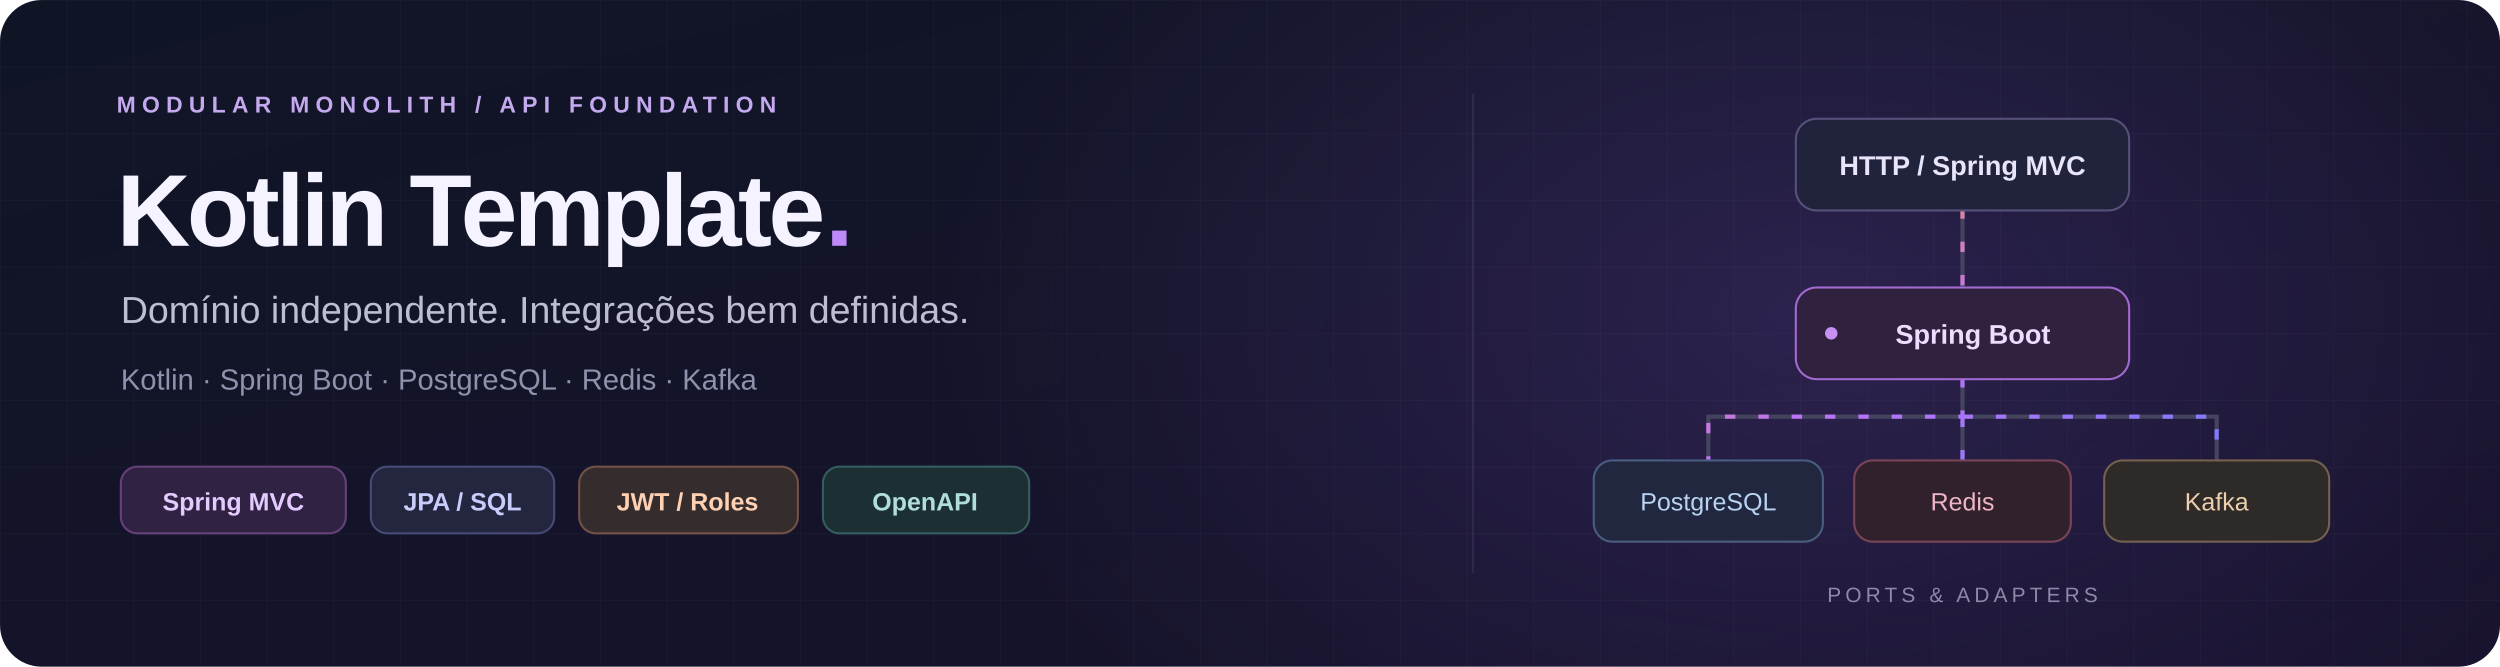
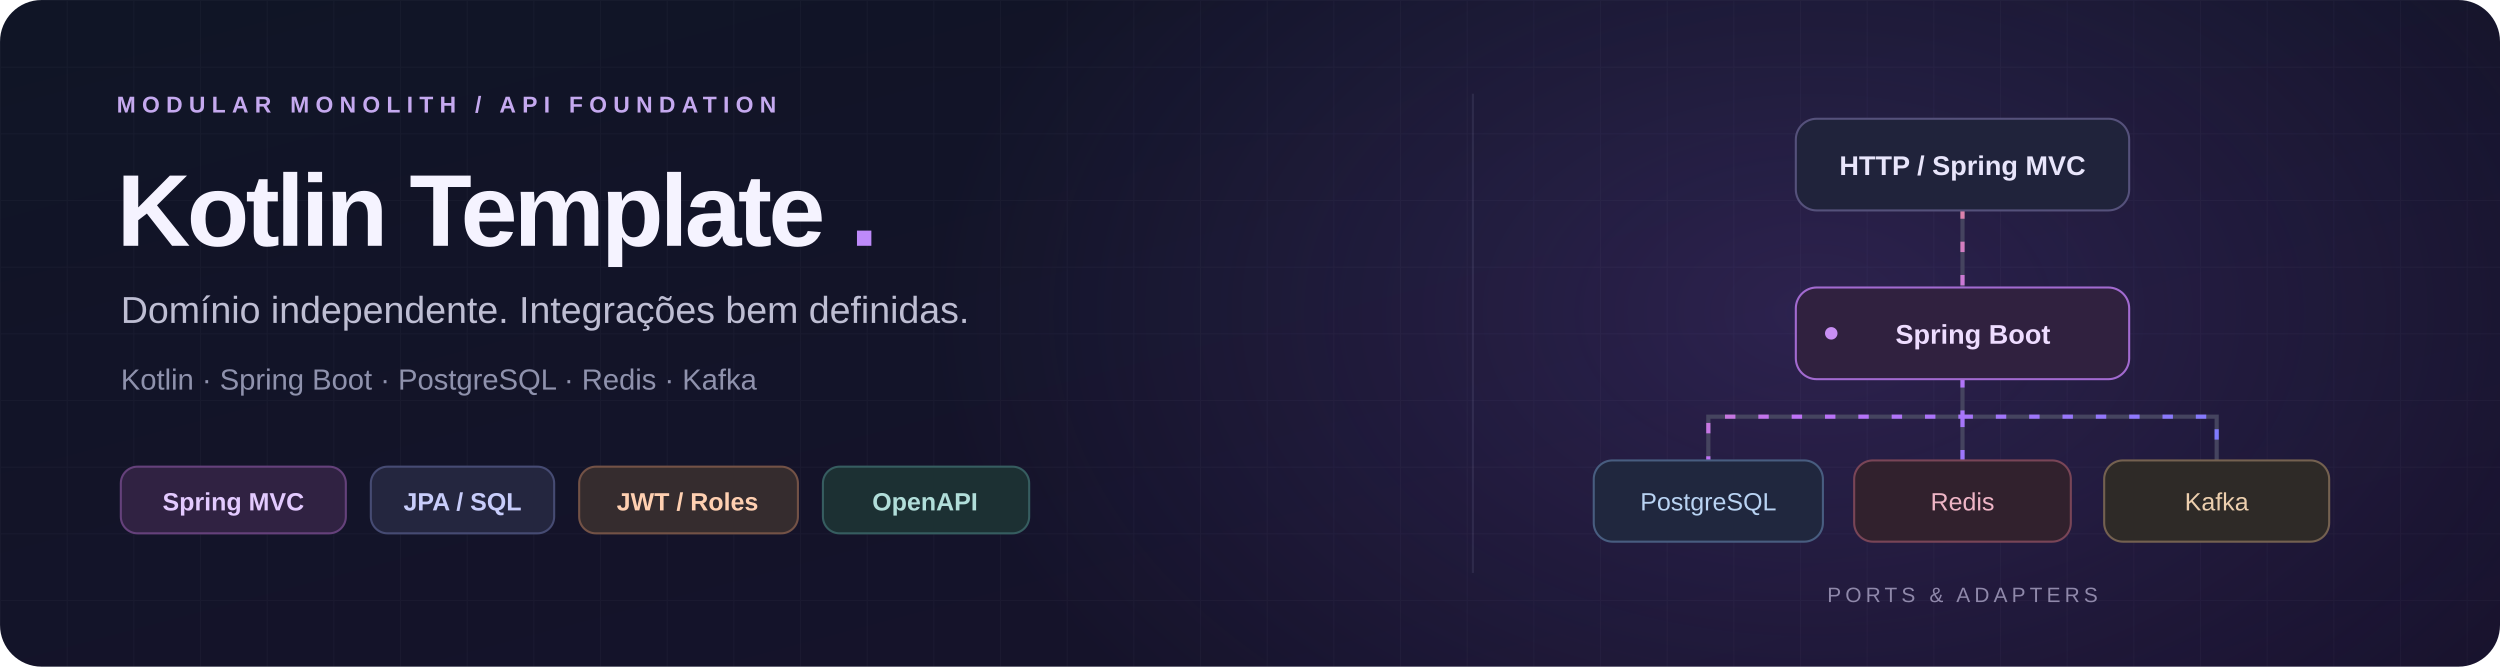
<svg xmlns="http://www.w3.org/2000/svg" width="1200" height="320" viewBox="0 0 1200 320" role="img" aria-labelledby="title desc">
  <defs>
    <linearGradient id="background" x2="1" y2="1">
      <stop stop-color="#101526" />
      <stop offset="1" stop-color="#17122c" />
    </linearGradient>
    <linearGradient id="accent" x2="1" y2="1">
      <stop stop-color="#fd9258" />
      <stop offset=".5" stop-color="#be72f8" />
      <stop offset="1" stop-color="#777bff" />
    </linearGradient>
    <radialGradient id="halo">
      <stop stop-color="#9a66f4" stop-opacity=".18" />
      <stop offset="1" stop-color="#9a66f4" stop-opacity="0" />
    </radialGradient>
    <pattern id="grid" width="32" height="32" patternUnits="userSpaceOnUse">
      <path d="M32 0H0V32" fill="none" stroke="#a4a1c7" stroke-opacity=".045" />
    </pattern>
    <clipPath id="frame">
      <rect width="1200" height="320" rx="20" />
    </clipPath>
    <style>
-       text { font-family: 'Segoe UI', Arial, sans-serif; }
-       .flow { stroke-dasharray: 5 11; animation: flow 3s linear infinite; }
-       .pulse { animation: pulse 3s ease-in-out infinite; }
-       .ambient { animation: drift 14s ease-in-out infinite alternate; }
-       @keyframes flow { to { stroke-dashoffset: -64; } }
-       @keyframes pulse { 0%,100% { opacity: .45; } 50% { opacity: 1; } }
-       @keyframes drift { to { transform: translate(-35px, 12px); } }
-       @media (prefers-reduced-motion: reduce) { .flow, .pulse, .ambient { animation: none; } }
-     </style>
+             text { font-family: 'Segoe UI', Arial, sans-serif; }
+             .flow { stroke-dasharray: 5 11; animation: flow 3s linear infinite; }
+             .pulse { animation: pulse 3s ease-in-out infinite; }
+             .ambient { animation: drift 14s ease-in-out infinite alternate; }
+             @keyframes flow { to { stroke-dashoffset: -64; } }
+             @keyframes pulse { 0%,100% { opacity: .45; } 50% { opacity: 1; } }
+             @keyframes drift { to { transform: translate(-35px, 12px); } }
+             @media (prefers-reduced-motion: reduce) { .flow, .pulse, .ambient { animation: none; } }
+         </style>
  </defs>
  <g clip-path="url(#frame)">
    <rect width="1200" height="320" fill="url(#background)" />
    <rect width="1200" height="320" fill="url(#grid)" />
    <ellipse class="ambient" cx="870" cy="150" rx="420" ry="280" fill="url(#halo)" />
    <path d="M0 319H1200" stroke="url(#accent)" stroke-width="3" />
-     <text x="56" y="54" fill="#c5a9ef" font-size="11" font-weight="600" letter-spacing="3">MODULAR MONOLITH / API FOUNDATION</text>
-     <text x="56" y="118" fill="#f5f3ff" font-size="49" font-weight="700" letter-spacing="-1.7">Kotlin Template<tspan fill="#be8afa">.</tspan>
+     <text x="56" y="54" fill="#c5a9ef" font-size="11" font-weight="600" letter-spacing="3">MODULAR MONOLITH / API
+             FOUNDATION
+         </text>
+     <text x="56" y="118" fill="#f5f3ff" font-size="49" font-weight="700" letter-spacing="-1.7">Kotlin Template
+             <tspan fill="#be8afa">.</tspan>
    </text>
    <text x="58" y="155" fill="#bebed3" font-size="18">Domínio independente. Integrações bem definidas.</text>
    <text x="58" y="187" fill="#8f92ad" font-size="14">Kotlin · Spring Boot · PostgreSQL · Redis · Kafka</text>
    <g transform="translate(58 224)" font-size="12" font-weight="600">
      <rect width="108" height="32" rx="8" fill="#302242" stroke="#65417b" />
      <text x="54" y="21" fill="#e3caff" text-anchor="middle">Spring MVC</text>
      <rect x="120" width="88" height="32" rx="8" fill="#24263f" stroke="#464b73" />
      <text x="164" y="21" fill="#c8cdfb" text-anchor="middle">JPA / SQL</text>
      <rect x="220" width="105" height="32" rx="8" fill="#352c2e" stroke="#735246" />
      <text x="272" y="21" fill="#ffd0b1" text-anchor="middle">JWT / Roles</text>
      <rect x="337" width="99" height="32" rx="8" fill="#1c3033" stroke="#365d60" />
      <text x="386" y="21" fill="#b1deda" text-anchor="middle">OpenAPI</text>
    </g>
    <path d="M707 45V275" stroke="#a5a0ce" stroke-opacity=".12" />
    <g fill="none" stroke="#45445f" stroke-width="2">
      <path d="M942 100V139M942 181V200H820V222M942 200V222M942 200H1064V222" />
    </g>
    <g fill="none" stroke="url(#accent)" stroke-width="2" class="flow">
      <path d="M942 100V139M942 181V200H820V222M942 200V222M942 200H1064V222" />
    </g>
    <g text-anchor="middle">
      <rect x="862" y="57" width="160" height="44" rx="10" fill="#20233b" stroke="#55517b" />
      <text x="942" y="84" font-size="13" font-weight="600" fill="#e8e5fb">HTTP / Spring MVC</text>
      <rect x="862" y="138" width="160" height="44" rx="10" fill="#30213f" stroke="#a26ad0" />
      <circle cx="879" cy="160" r="3" fill="#c88ff4" class="pulse" />
      <text x="947" y="165" font-size="13" font-weight="600" fill="#eedcff">Spring Boot</text>
      <rect x="765" y="221" width="110" height="39" rx="9" fill="#20273e" stroke="#485d80" />
      <text x="820" y="245" font-size="12" fill="#b9d3f3">PostgreSQL</text>
      <rect x="890" y="221" width="104" height="39" rx="9" fill="#31212d" stroke="#794557" />
      <text x="942" y="245" font-size="12" fill="#efb5c6">Redis</text>
      <rect x="1010" y="221" width="108" height="39" rx="9" fill="#2e2a27" stroke="#746150" />
      <text x="1064" y="245" font-size="12" fill="#edcfae">Kafka</text>
      <text x="942" y="289" font-size="10" letter-spacing="2" fill="#8f88aa">PORTS &amp; ADAPTERS</text>
    </g>
  </g>
</svg>
